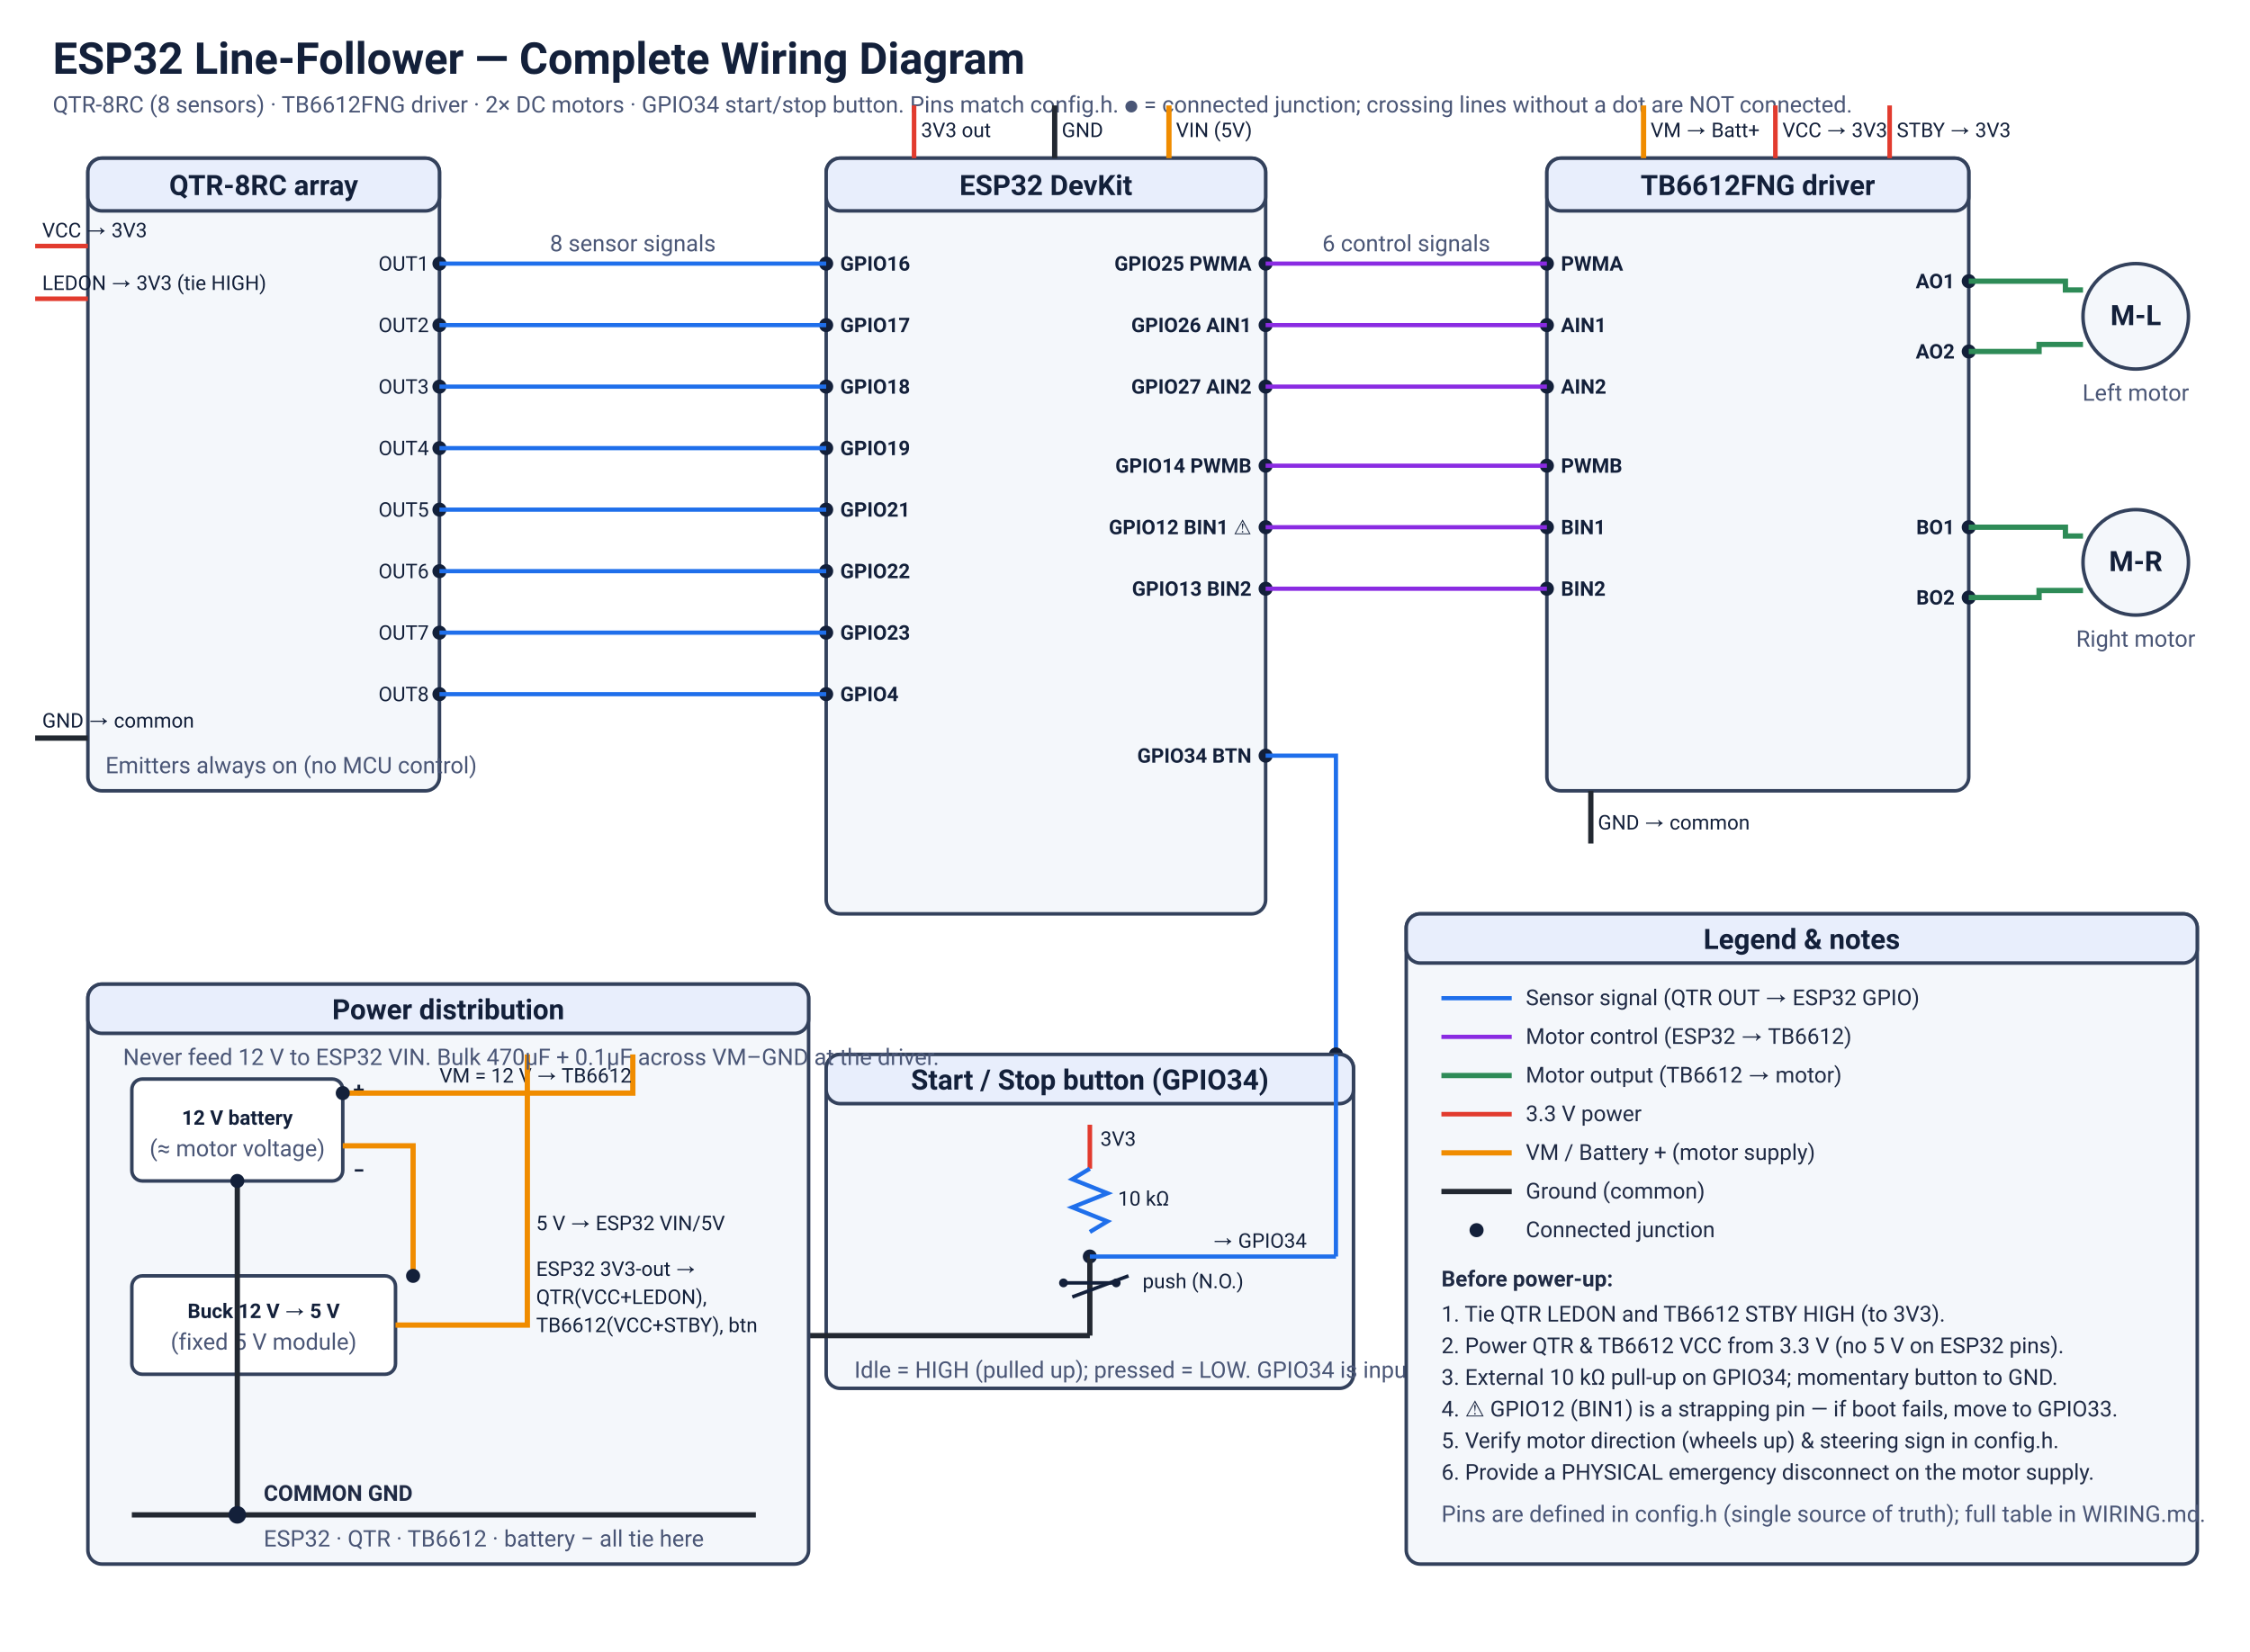
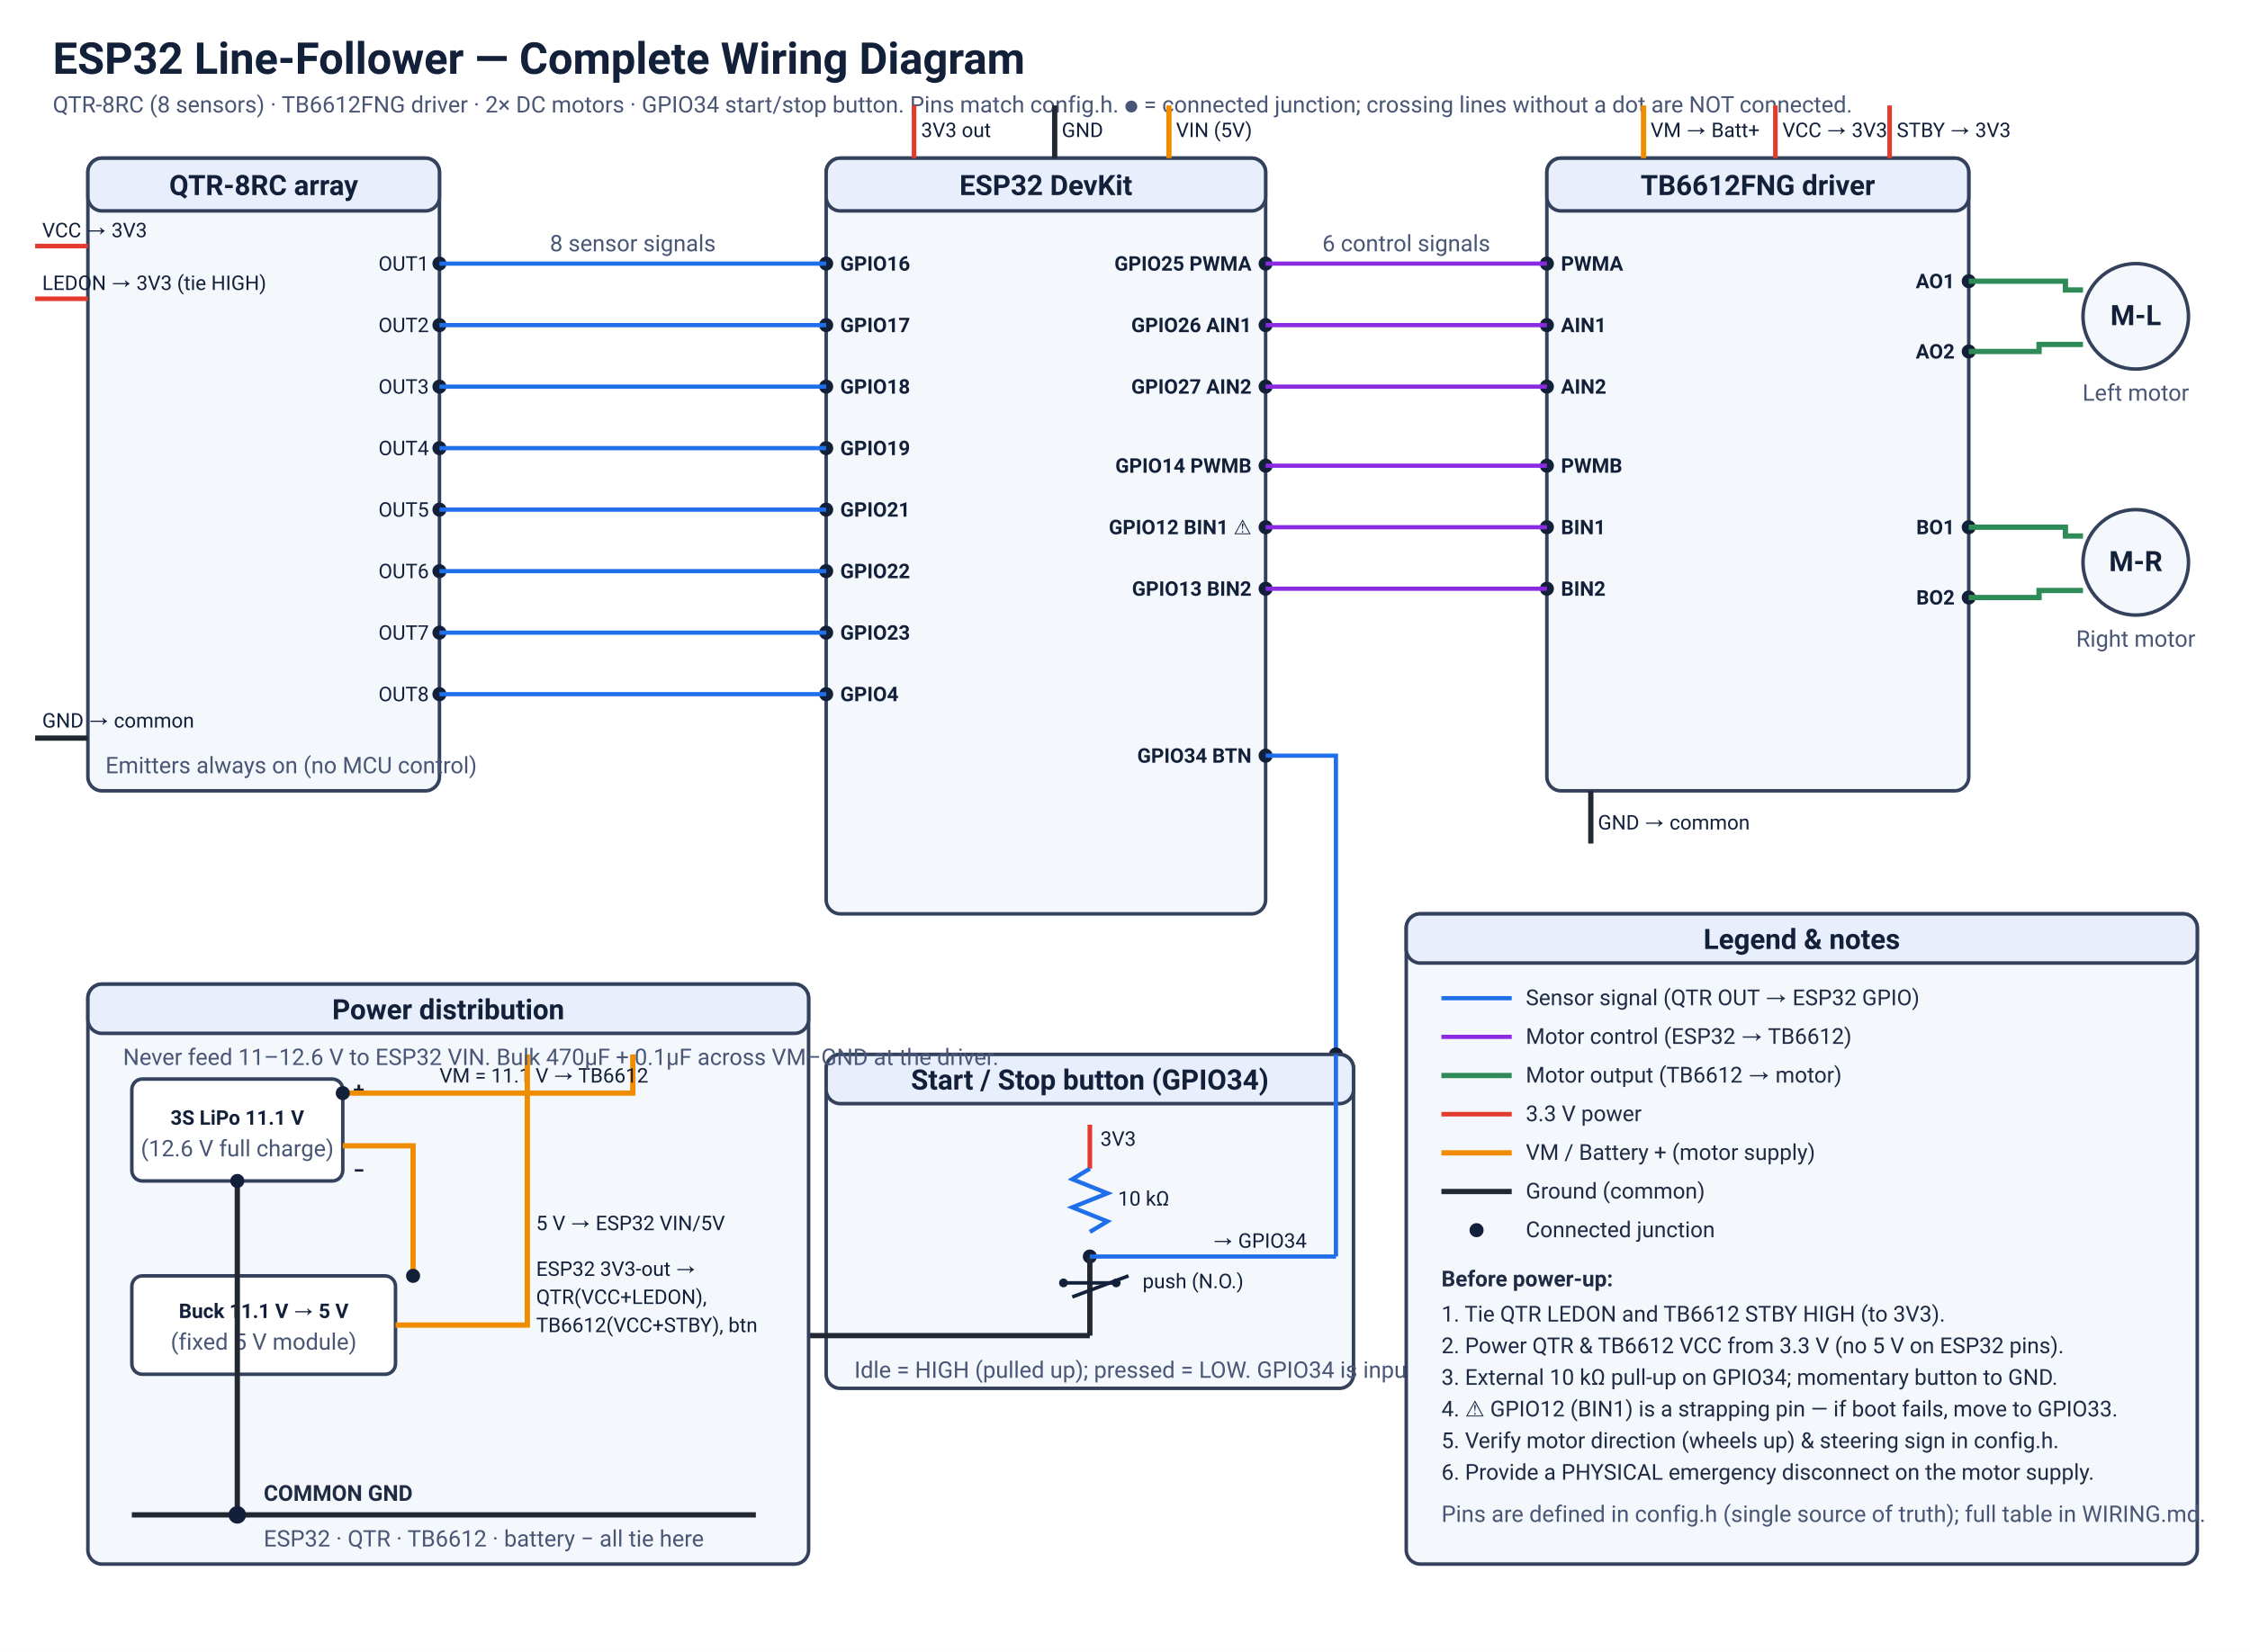
<svg xmlns="http://www.w3.org/2000/svg" viewBox="0 0 1280 940" font-family="'Segoe UI',Roboto,Helvetica,Arial,sans-serif">
  <style>
    .bg   { fill:#ffffff; }
    .blk  { fill:#f4f7fb; stroke:#33415c; stroke-width:2; }
    .blkh { fill:#e8eefc; stroke:#33415c; stroke-width:2; }
    .title{ fill:#13203a; font-size:25px; font-weight:700; }
    .sub  { fill:#4a5676; font-size:13px; }
    .bt   { fill:#13203a; font-size:16px; font-weight:700; }
    .pin  { fill:#13203a; font-size:11.5px; }
    .pinm { fill:#13203a; font-size:11.5px; font-weight:600; }
    .note { fill:#1f2a44; font-size:12.5px; }
    .noteb{ fill:#1f2a44; font-size:12.5px; font-weight:700; }
    .sig  { stroke:#1f6feb; stroke-width:2.4; fill:none; }
    .mot  { stroke:#8a2be2; stroke-width:2.4; fill:none; }
    .out  { stroke:#2e8b57; stroke-width:3;   fill:none; }
    .p3v3 { stroke:#e23b2e; stroke-width:2.6; fill:none; }
    .pvm  { stroke:#f08c00; stroke-width:3;   fill:none; }
    .gnd  { stroke:#222831; stroke-width:3;   fill:none; }
    circle.j { fill:#13203a; }
  </style>
  <rect class="bg" x="0" y="0" width="1280" height="940" />
  <text class="title" x="30" y="42">ESP32 Line-Follower — Complete Wiring Diagram</text>
  <text class="sub" x="30" y="64">QTR-8RC (8 sensors) · TB6612FNG driver · 2× DC motors · GPIO34 start/stop button.  Pins match config.h.  ● = connected junction; crossing lines without a dot are NOT connected.</text>
  <rect class="blk" x="50" y="90" width="200" height="360" rx="8" />
  <rect class="blkh" x="50" y="90" width="200" height="30" rx="8" />
  <text class="bt" x="150" y="111" text-anchor="middle">QTR-8RC array</text>
  <g>
    <circle class="j" cx="250" cy="150" r="4" />
    <text class="pin" x="244" y="154" text-anchor="end">OUT1</text>
    <circle class="j" cx="250" cy="185" r="4" />
    <text class="pin" x="244" y="189" text-anchor="end">OUT2</text>
    <circle class="j" cx="250" cy="220" r="4" />
    <text class="pin" x="244" y="224" text-anchor="end">OUT3</text>
    <circle class="j" cx="250" cy="255" r="4" />
    <text class="pin" x="244" y="259" text-anchor="end">OUT4</text>
    <circle class="j" cx="250" cy="290" r="4" />
    <text class="pin" x="244" y="294" text-anchor="end">OUT5</text>
    <circle class="j" cx="250" cy="325" r="4" />
    <text class="pin" x="244" y="329" text-anchor="end">OUT6</text>
    <circle class="j" cx="250" cy="360" r="4" />
    <text class="pin" x="244" y="364" text-anchor="end">OUT7</text>
    <circle class="j" cx="250" cy="395" r="4" />
    <text class="pin" x="244" y="399" text-anchor="end">OUT8</text>
  </g>
  <line class="p3v3" x1="50" y1="140" x2="20" y2="140" />
  <text class="pin" x="24" y="135">VCC → 3V3</text>
  <line class="p3v3" x1="50" y1="170" x2="20" y2="170" />
  <text class="pin" x="24" y="165">LEDON → 3V3 (tie HIGH)</text>
  <line class="gnd" x1="50" y1="420" x2="20" y2="420" />
  <text class="pin" x="24" y="414">GND → common</text>
  <text class="sub" x="60" y="440">Emitters always on (no MCU control)</text>
  <rect class="blk" x="470" y="90" width="250" height="430" rx="8" />
  <rect class="blkh" x="470" y="90" width="250" height="30" rx="8" />
  <text class="bt" x="595" y="111" text-anchor="middle">ESP32 DevKit</text>
  <g>
    <circle class="j" cx="470" cy="150" r="4" />
    <text class="pinm" x="478" y="154">GPIO16</text>
    <circle class="j" cx="470" cy="185" r="4" />
    <text class="pinm" x="478" y="189">GPIO17</text>
    <circle class="j" cx="470" cy="220" r="4" />
    <text class="pinm" x="478" y="224">GPIO18</text>
    <circle class="j" cx="470" cy="255" r="4" />
    <text class="pinm" x="478" y="259">GPIO19</text>
    <circle class="j" cx="470" cy="290" r="4" />
    <text class="pinm" x="478" y="294">GPIO21</text>
    <circle class="j" cx="470" cy="325" r="4" />
    <text class="pinm" x="478" y="329">GPIO22</text>
    <circle class="j" cx="470" cy="360" r="4" />
    <text class="pinm" x="478" y="364">GPIO23</text>
    <circle class="j" cx="470" cy="395" r="4" />
    <text class="pinm" x="478" y="399">GPIO4</text>
  </g>
  <g>
    <circle class="j" cx="720" cy="150" r="4" />
    <text class="pinm" x="712" y="154" text-anchor="end">GPIO25 PWMA</text>
    <circle class="j" cx="720" cy="185" r="4" />
    <text class="pinm" x="712" y="189" text-anchor="end">GPIO26 AIN1</text>
    <circle class="j" cx="720" cy="220" r="4" />
    <text class="pinm" x="712" y="224" text-anchor="end">GPIO27 AIN2</text>
    <circle class="j" cx="720" cy="265" r="4" />
    <text class="pinm" x="712" y="269" text-anchor="end">GPIO14 PWMB</text>
    <circle class="j" cx="720" cy="300" r="4" />
    <text class="pinm" x="712" y="304" text-anchor="end">GPIO12 BIN1 ⚠</text>
    <circle class="j" cx="720" cy="335" r="4" />
    <text class="pinm" x="712" y="339" text-anchor="end">GPIO13 BIN2</text>
    <circle class="j" cx="720" cy="430" r="4" />
    <text class="pinm" x="712" y="434" text-anchor="end">GPIO34 BTN</text>
  </g>
  <line class="p3v3" x1="520" y1="90" x2="520" y2="60" />
  <text class="pin" x="524" y="78">3V3 out</text>
  <line class="gnd" x1="600" y1="90" x2="600" y2="60" />
  <text class="pin" x="604" y="78">GND</text>
  <line class="pvm" x1="665" y1="90" x2="665" y2="60" />
  <text class="pin" x="669" y="78">VIN (5V)</text>
  <rect class="blk" x="880" y="90" width="240" height="360" rx="8" />
  <rect class="blkh" x="880" y="90" width="240" height="30" rx="8" />
  <text class="bt" x="1000" y="111" text-anchor="middle">TB6612FNG driver</text>
  <g>
    <circle class="j" cx="880" cy="150" r="4" />
    <text class="pinm" x="888" y="154">PWMA</text>
    <circle class="j" cx="880" cy="185" r="4" />
    <text class="pinm" x="888" y="189">AIN1</text>
    <circle class="j" cx="880" cy="220" r="4" />
    <text class="pinm" x="888" y="224">AIN2</text>
    <circle class="j" cx="880" cy="265" r="4" />
    <text class="pinm" x="888" y="269">PWMB</text>
    <circle class="j" cx="880" cy="300" r="4" />
    <text class="pinm" x="888" y="304">BIN1</text>
    <circle class="j" cx="880" cy="335" r="4" />
    <text class="pinm" x="888" y="339">BIN2</text>
  </g>
  <g>
    <circle class="j" cx="1120" cy="160" r="4" />
    <text class="pinm" x="1112" y="164" text-anchor="end">AO1</text>
    <circle class="j" cx="1120" cy="200" r="4" />
    <text class="pinm" x="1112" y="204" text-anchor="end">AO2</text>
    <circle class="j" cx="1120" cy="300" r="4" />
    <text class="pinm" x="1112" y="304" text-anchor="end">BO1</text>
    <circle class="j" cx="1120" cy="340" r="4" />
    <text class="pinm" x="1112" y="344" text-anchor="end">BO2</text>
  </g>
  <line class="pvm" x1="935" y1="90" x2="935" y2="60" />
  <text class="pin" x="939" y="78">VM → Batt+</text>
  <line class="p3v3" x1="1010" y1="90" x2="1010" y2="60" />
  <text class="pin" x="1014" y="78">VCC → 3V3</text>
  <line class="p3v3" x1="1075" y1="90" x2="1075" y2="60" />
  <text class="pin" x="1079" y="78">STBY → 3V3</text>
  <line class="gnd" x1="905" y1="450" x2="905" y2="480" />
  <text class="pin" x="909" y="472">GND → common</text>
  <circle class="blk" cx="1215" cy="180" r="30" />
  <text class="bt" x="1215" y="185" text-anchor="middle">M-L</text>
  <text class="sub" x="1215" y="228" text-anchor="middle">Left motor</text>
  <circle class="blk" cx="1215" cy="320" r="30" />
  <text class="bt" x="1215" y="325" text-anchor="middle">M-R</text>
  <text class="sub" x="1215" y="368" text-anchor="middle">Right motor</text>
  <g class="sig">
    <line x1="250" y1="150" x2="470" y2="150" />
    <line x1="250" y1="185" x2="470" y2="185" />
    <line x1="250" y1="220" x2="470" y2="220" />
    <line x1="250" y1="255" x2="470" y2="255" />
    <line x1="250" y1="290" x2="470" y2="290" />
    <line x1="250" y1="325" x2="470" y2="325" />
    <line x1="250" y1="360" x2="470" y2="360" />
    <line x1="250" y1="395" x2="470" y2="395" />
  </g>
  <text class="sub" x="360" y="143" text-anchor="middle" fill="#1f6feb">8 sensor signals</text>
  <g class="mot">
    <line x1="720" y1="150" x2="880" y2="150" />
    <line x1="720" y1="185" x2="880" y2="185" />
    <line x1="720" y1="220" x2="880" y2="220" />
    <line x1="720" y1="265" x2="880" y2="265" />
    <line x1="720" y1="300" x2="880" y2="300" />
    <line x1="720" y1="335" x2="880" y2="335" />
  </g>
  <text class="sub" x="800" y="143" text-anchor="middle" fill="#8a2be2">6 control signals</text>
  <g class="out">
    <path d="M1120,160 H1175 V165 H1185" />
    <path d="M1120,200 H1160 V196 H1185" />
    <path d="M1120,300 H1175 V305 H1185" />
    <path d="M1120,340 H1160 V336 H1185" />
  </g>
  <g class="sig">
    <path d="M720,430 H760 V600" />
  </g>
  <circle class="j" cx="760" cy="600" r="4" />
  <rect class="blk" x="470" y="600" width="300" height="190" rx="8" />
  <rect class="blkh" x="470" y="600" width="300" height="28" rx="8" />
  <text class="bt" x="620" y="620" text-anchor="middle">Start / Stop button (GPIO34)</text>
  <line class="p3v3" x1="620" y1="640" x2="620" y2="665" />
  <text class="pin" x="626" y="652">3V3</text>
  <polyline class="sig" points="620,665 610,671 630,679 610,687 630,695 620,701" stroke="#13203a" />
  <text class="pin" x="636" y="686">10 kΩ</text>
  <circle class="j" cx="620" cy="715" r="4" />
  <line class="gnd" x1="620" y1="715" x2="620" y2="760" />
  <line x1="605" y1="730" x2="635" y2="730" stroke="#13203a" stroke-width="2" />
  <line x1="610" y1="738" x2="642" y2="726" stroke="#13203a" stroke-width="2" />
  <circle cx="605" cy="730" r="2.5" fill="#13203a" />
  <circle cx="635" cy="730" r="2.5" fill="#13203a" />
  <text class="pin" x="650" y="733">push (N.O.)</text>
  <text class="pin" x="300" y="760" text-anchor="start" fill="#13203a">GND</text>
  <line class="gnd" x1="620" y1="760" x2="330" y2="760" />
  <line class="sig" x1="620" y1="715" x2="760" y2="715" />
  <path class="sig" d="M760,600 V715" />
  <text class="pin" x="690" y="710" fill="#1f6feb">→ GPIO34</text>
  <text class="sub" x="486" y="784">Idle = HIGH (pulled up); pressed = LOW. GPIO34 is input-only → external pull-up required.</text>
  <rect class="blk" x="50" y="560" width="410" height="330" rx="8" />
  <rect class="blkh" x="50" y="560" width="410" height="28" rx="8" />
  <text class="bt" x="255" y="580" text-anchor="middle">Power distribution</text>
  <rect x="75" y="614" width="120" height="58" rx="6" fill="#fff" stroke="#33415c" stroke-width="2" />
-   <text class="pinm" x="135" y="640" text-anchor="middle">12 V battery</text>
-   <text class="sub" x="135" y="658" text-anchor="middle">(≈ motor voltage)</text>
+   <text class="pinm" x="135" y="640" text-anchor="middle">3S LiPo 11.1 V</text>
+   <text class="sub" x="135" y="658" text-anchor="middle">(12.6 V full charge)</text>
  <text class="pinm" x="201" y="624">+</text>
  <text class="pinm" x="201" y="670">−</text>
  <rect x="75" y="726" width="150" height="56" rx="6" fill="#fff" stroke="#33415c" stroke-width="2" />
-   <text class="pinm" x="150" y="750" text-anchor="middle">Buck 12 V → 5 V</text>
+   <text class="pinm" x="150" y="750" text-anchor="middle">Buck 11.1 V → 5 V</text>
  <text class="sub" x="150" y="768" text-anchor="middle">(fixed 5 V module)</text>
  <path class="pvm" d="M195,622 H360 V600" />
  <circle class="j" cx="195" cy="622" r="4" />
-   <text class="pin" x="250" y="616" fill="#f08c00">VM = 12 V → TB6612</text>
+   <text class="pin" x="250" y="616" fill="#f08c00">VM = 11.1 V → TB6612</text>
  <path class="pvm" d="M195,652 H235 V726" />
  <circle class="j" cx="235" cy="726" r="4" />
  <path class="pvm" d="M225,754 H300 V600" />
  <text class="pin" x="305" y="700" fill="#f08c00">5 V → ESP32 VIN/5V</text>
  <text class="pin" x="305" y="726" fill="#e23b2e">ESP32 3V3-out →</text>
  <text class="pin" x="305" y="742" fill="#e23b2e">QTR(VCC+LEDON),</text>
  <text class="pin" x="305" y="758" fill="#e23b2e">TB6612(VCC+STBY), btn</text>
  <line class="gnd" x1="75" y1="862" x2="430" y2="862" />
  <path class="gnd" d="M135,672 V862" />
  <circle class="j" cx="135" cy="672" r="4" />
  <circle class="j" cx="135" cy="862" r="5" />
  <text class="noteb" x="150" y="854">COMMON GND</text>
  <text class="sub" x="150" y="880">ESP32 · QTR · TB6612 · battery − all tie here</text>
-   <text class="sub" x="70" y="606" fill="#f08c00">Never feed 12 V to ESP32 VIN. Bulk 470µF + 0.1µF across VM–GND at the driver.</text>
+   <text class="sub" x="70" y="606" fill="#f08c00">Never feed 11–12.6 V to ESP32 VIN. Bulk 470µF + 0.1µF across VM–GND at the driver.</text>
  <rect class="blk" x="800" y="520" width="450" height="370" rx="8" />
  <rect class="blkh" x="800" y="520" width="450" height="28" rx="8" />
  <text class="bt" x="1025" y="540" text-anchor="middle">Legend &amp; notes</text>
  <g>
    <line class="sig" x1="820" y1="568" x2="860" y2="568" />
    <text class="note" x="868" y="572">Sensor signal (QTR OUT → ESP32 GPIO)</text>
    <line class="mot" x1="820" y1="590" x2="860" y2="590" />
    <text class="note" x="868" y="594">Motor control (ESP32 → TB6612)</text>
    <line class="out" x1="820" y1="612" x2="860" y2="612" />
    <text class="note" x="868" y="616">Motor output (TB6612 → motor)</text>
    <line class="p3v3" x1="820" y1="634" x2="860" y2="634" />
    <text class="note" x="868" y="638">3.3 V power</text>
    <line class="pvm" x1="820" y1="656" x2="860" y2="656" />
    <text class="note" x="868" y="660">VM / Battery + (motor supply)</text>
    <line class="gnd" x1="820" y1="678" x2="860" y2="678" />
    <text class="note" x="868" y="682">Ground (common)</text>
    <circle class="j" cx="840" cy="700" r="4" />
    <text class="note" x="868" y="704">Connected junction</text>
  </g>
  <text class="noteb" x="820" y="732">Before power-up:</text>
  <text class="note" x="820" y="752">1. Tie QTR LEDON and TB6612 STBY HIGH (to 3V3).</text>
  <text class="note" x="820" y="770">2. Power QTR &amp; TB6612 VCC from 3.3 V (no 5 V on ESP32 pins).</text>
  <text class="note" x="820" y="788">3. External 10 kΩ pull-up on GPIO34; momentary button to GND.</text>
  <text class="note" x="820" y="806">4. ⚠ GPIO12 (BIN1) is a strapping pin — if boot fails, move to GPIO33.</text>
  <text class="note" x="820" y="824">5. Verify motor direction (wheels up) &amp; steering sign in config.h.</text>
  <text class="note" x="820" y="842">6. Provide a PHYSICAL emergency disconnect on the motor supply.</text>
  <text class="sub" x="820" y="866">Pins are defined in config.h (single source of truth); full table in WIRING.md.</text>
</svg>
